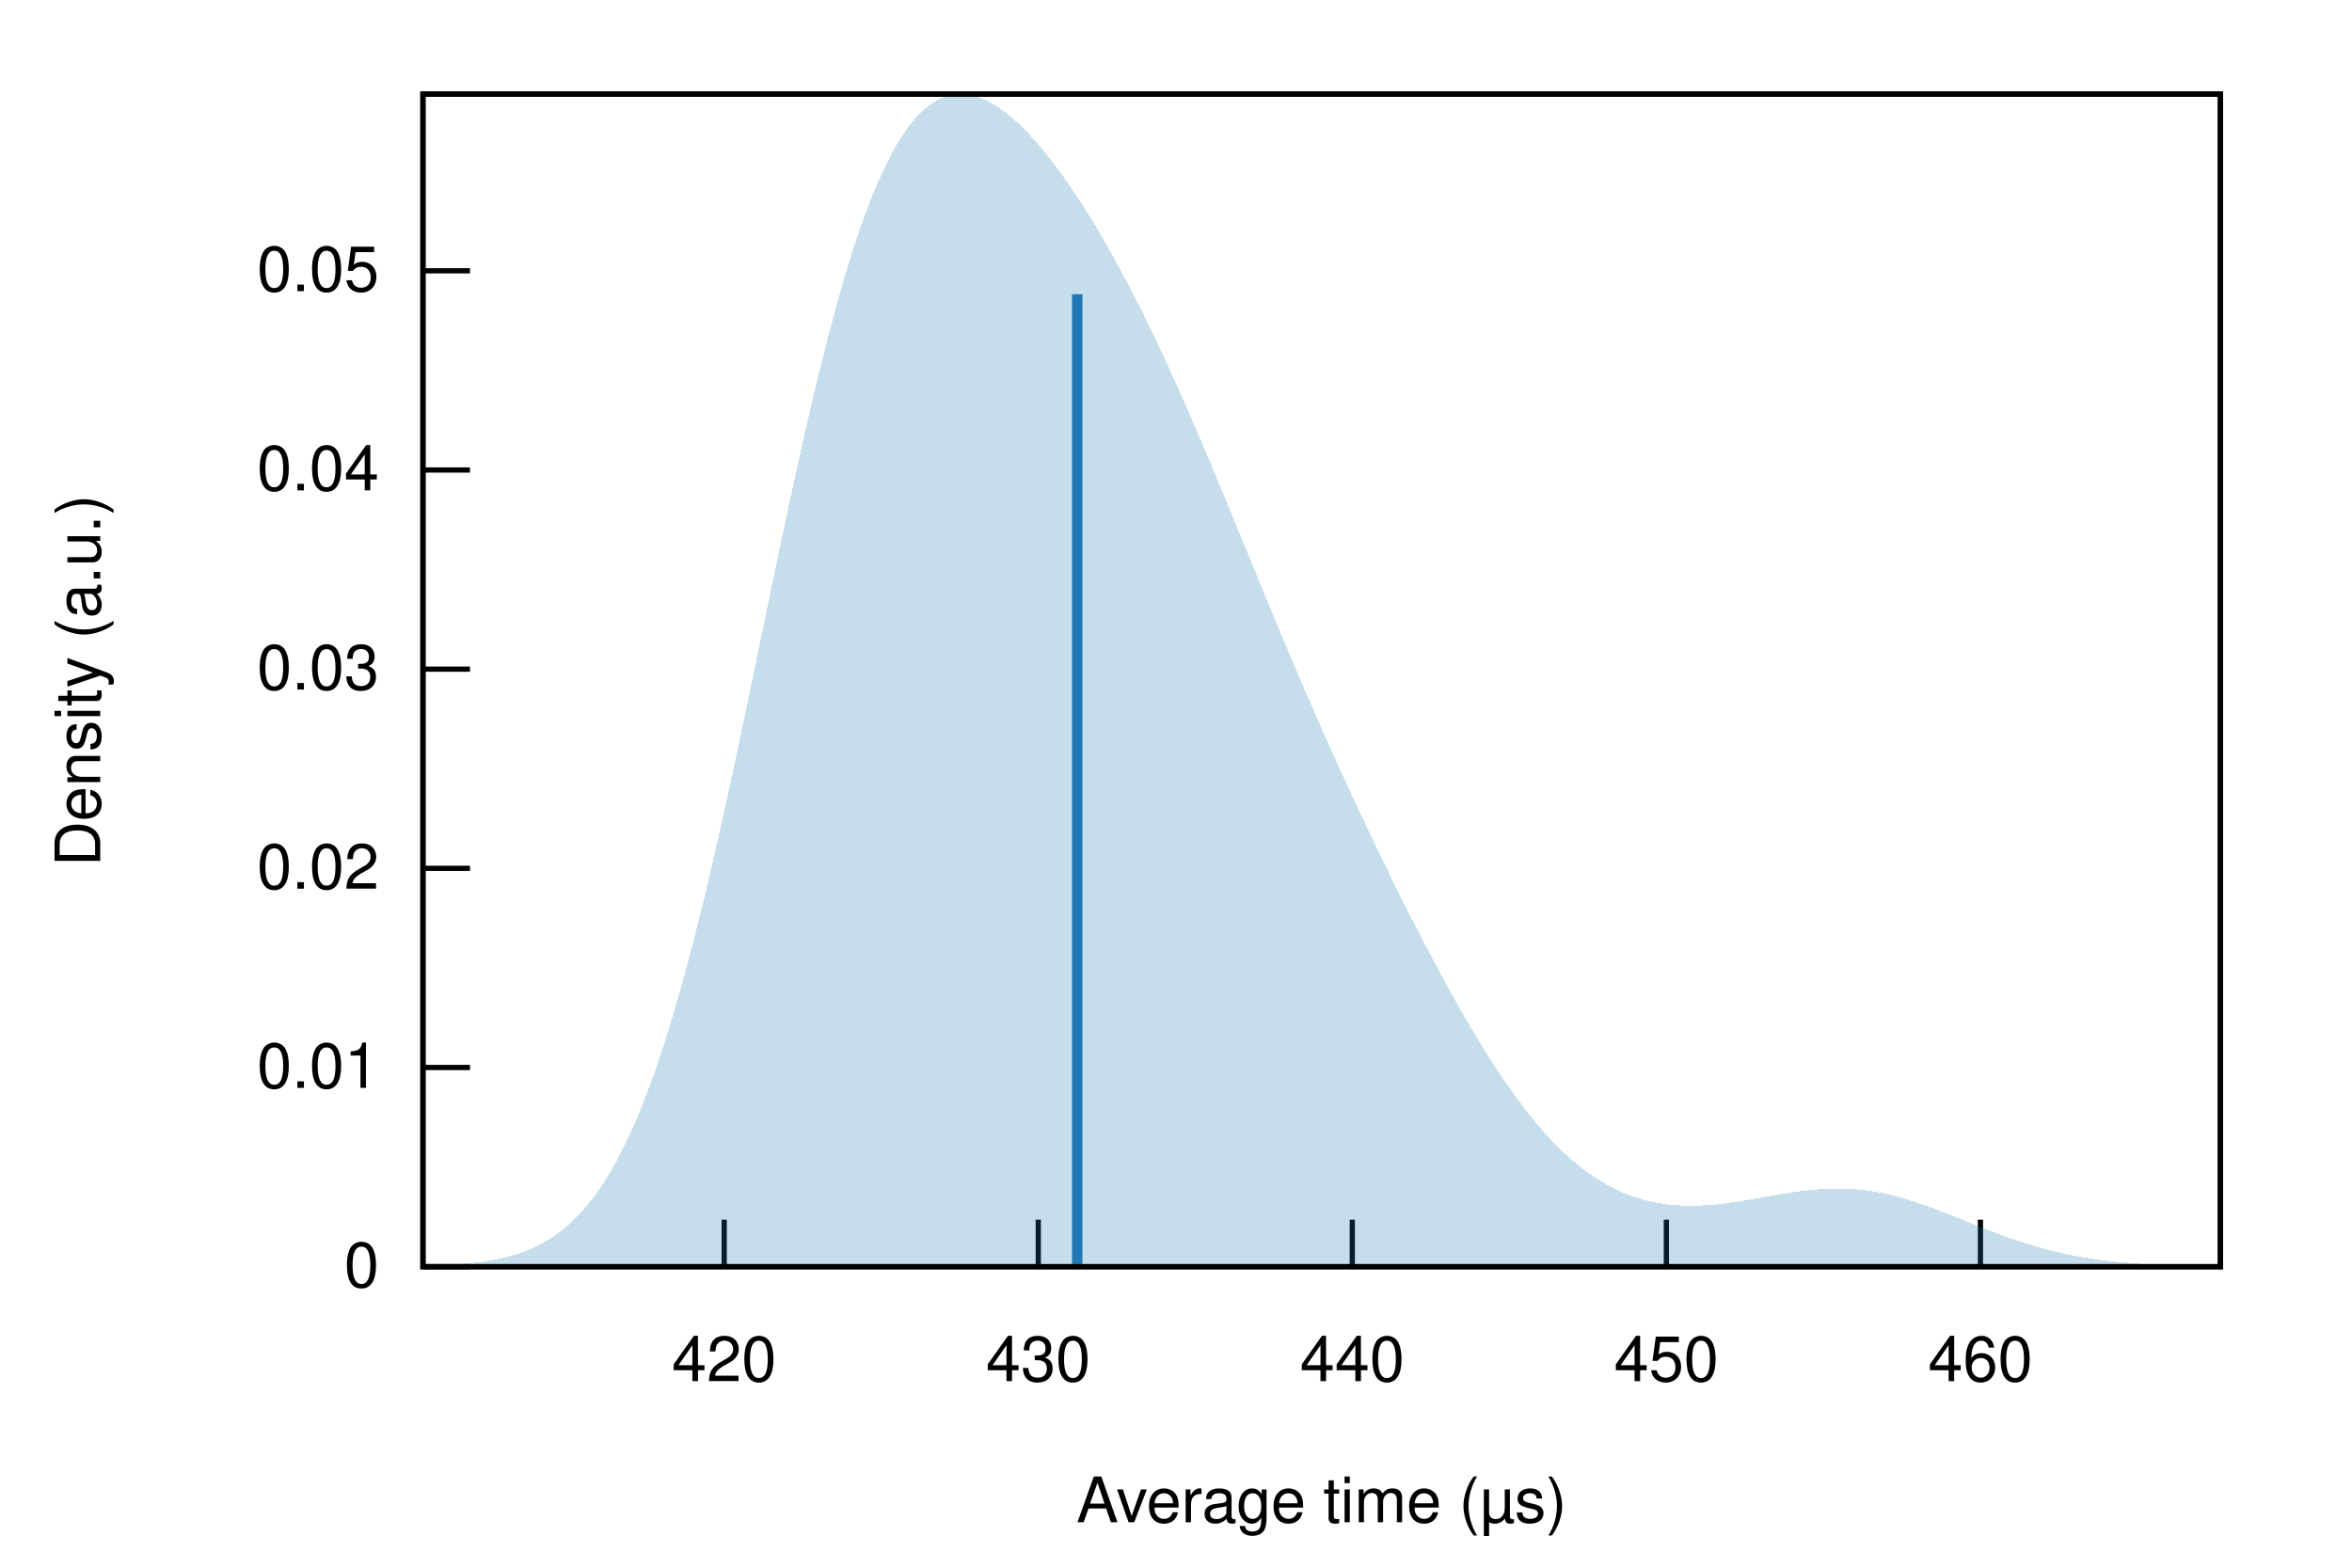
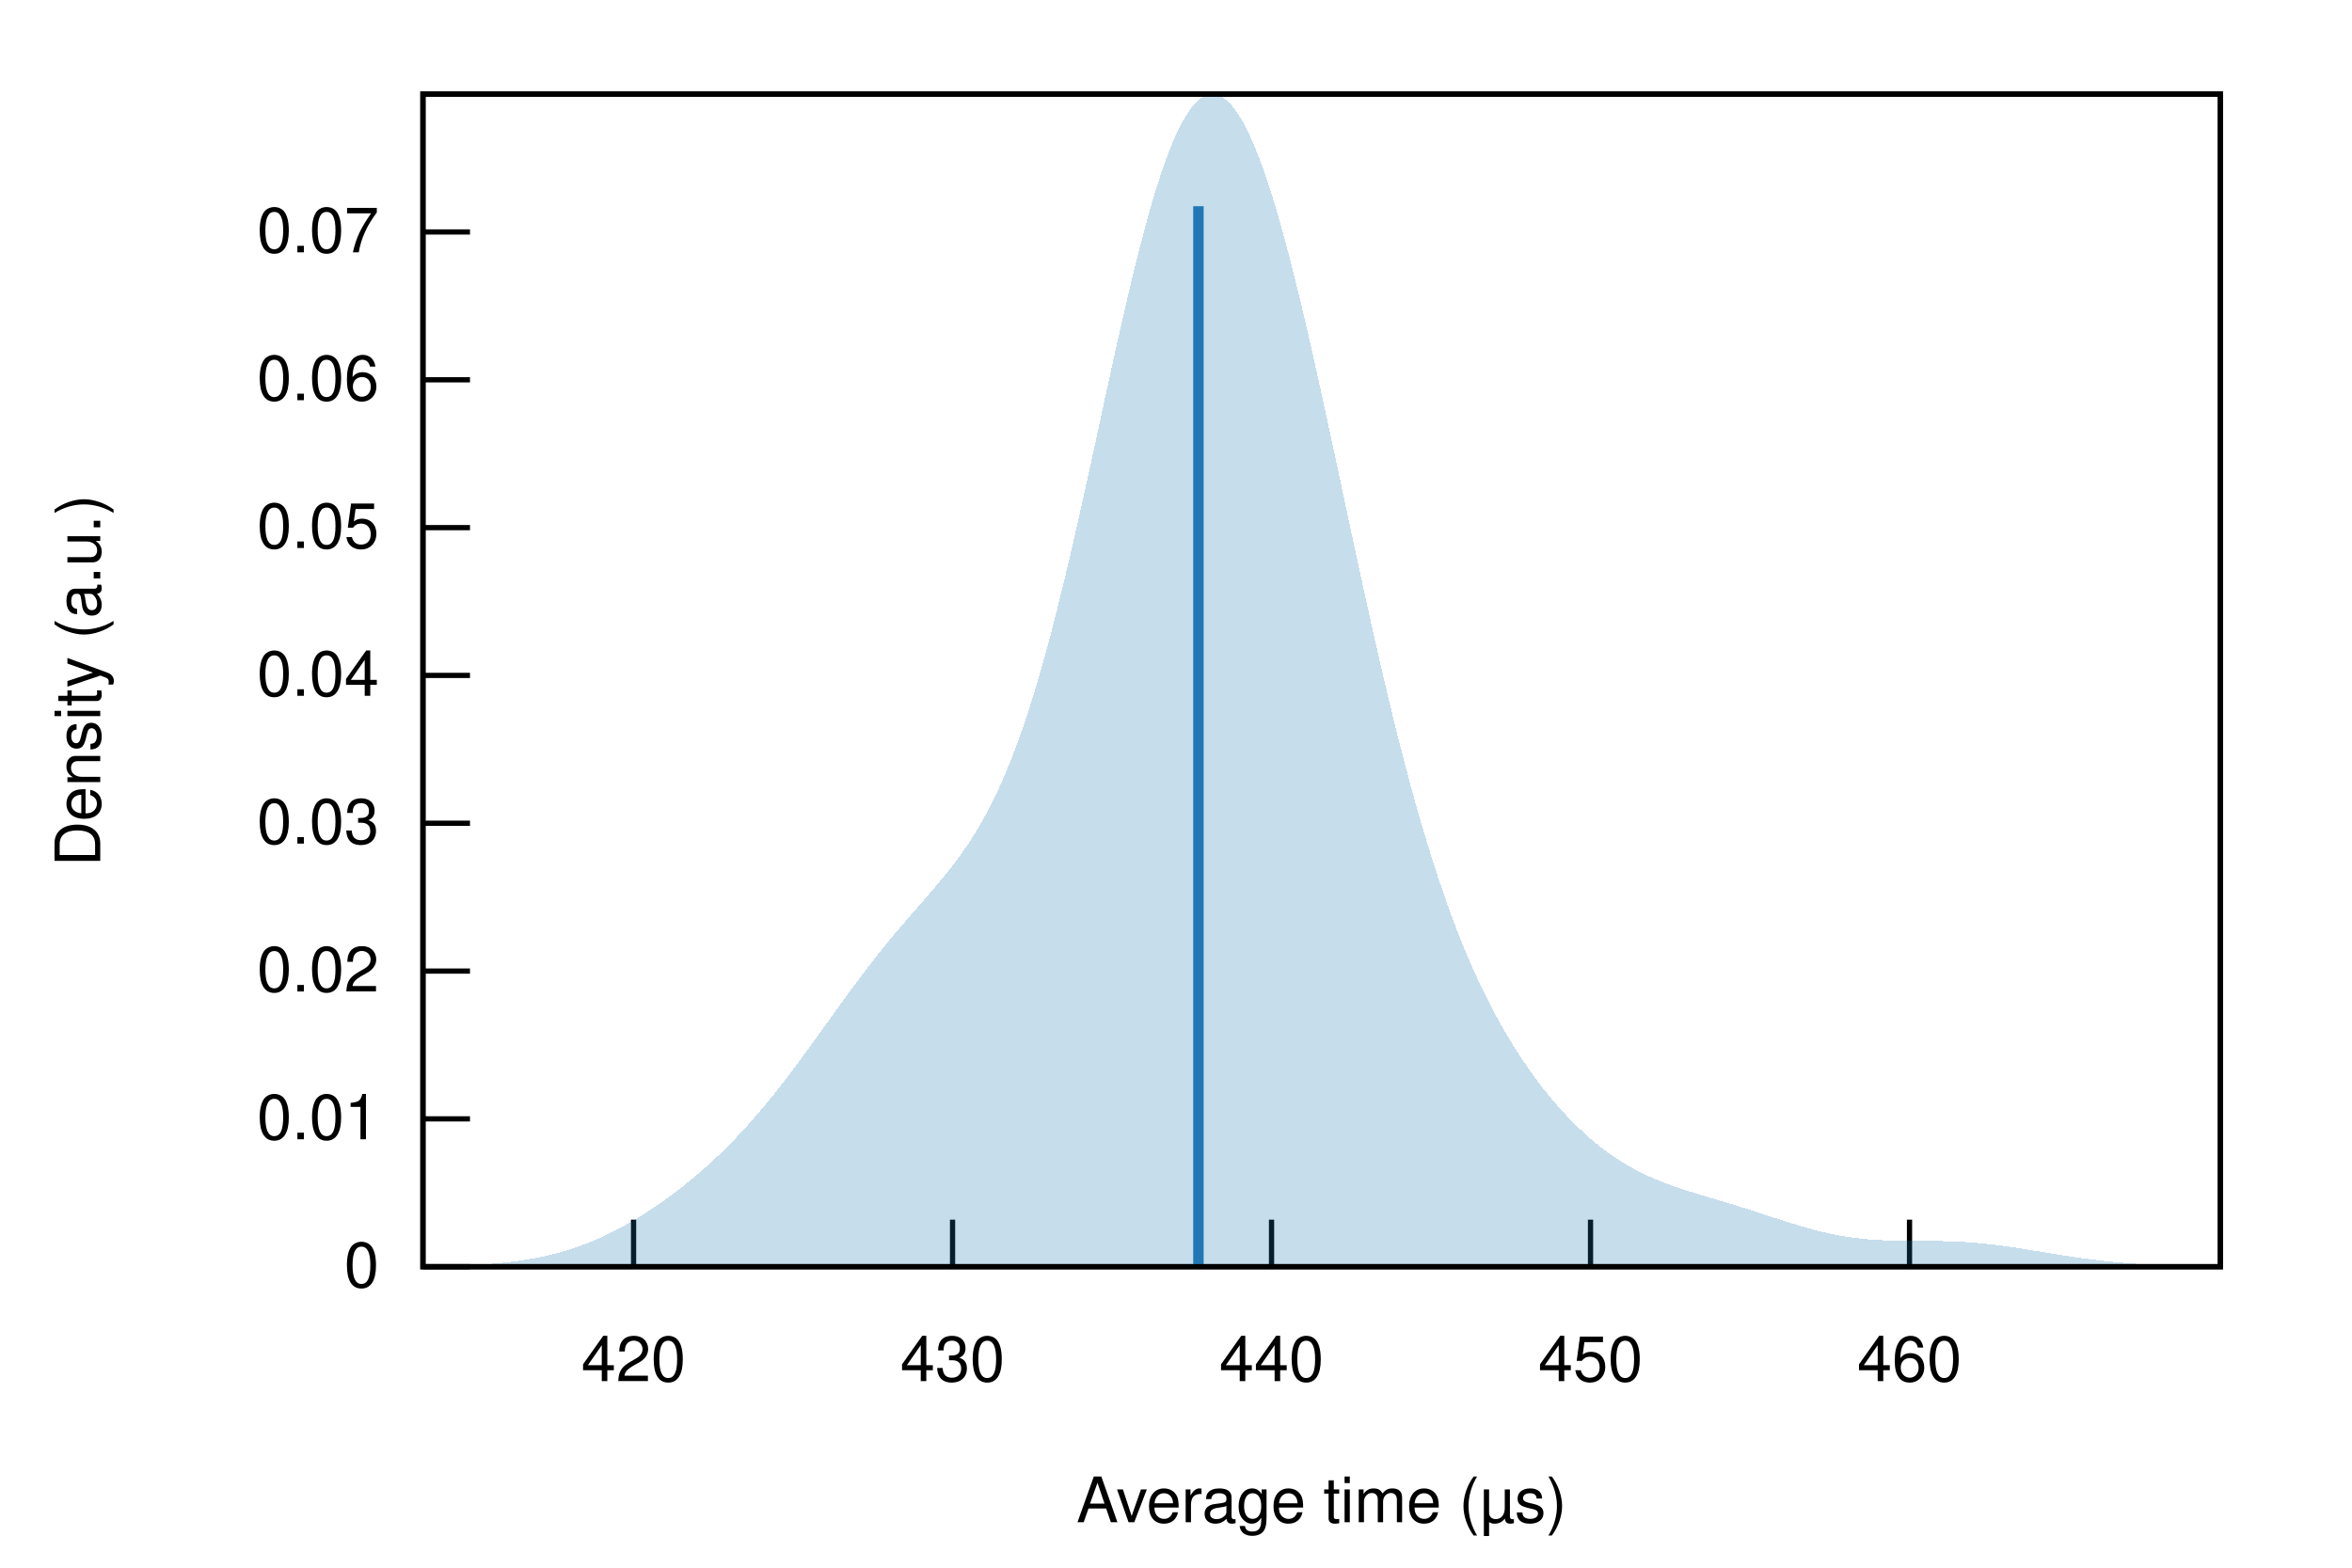
<svg xmlns="http://www.w3.org/2000/svg" xmlns:xlink="http://www.w3.org/1999/xlink" viewBox="0 0 450 300">
  <g id="gnuplot_canvas">
    <rect x="0" y="0" width="450" height="300" fill="none" />
    <defs>
      <circle id="gpDot" r="0.5" stroke-width="0.5" stroke="currentColor" />
      <path id="gpPt0" stroke-width="0.222" stroke="currentColor" d="M-1,0 h2 M0,-1 v2" />
      <path id="gpPt1" stroke-width="0.222" stroke="currentColor" d="M-1,-1 L1,1 M1,-1 L-1,1" />
      <path id="gpPt2" stroke-width="0.222" stroke="currentColor" d="M-1,0 L1,0 M0,-1 L0,1 M-1,-1 L1,1 M-1,1 L1,-1" />
      <rect id="gpPt3" stroke-width="0.222" stroke="currentColor" x="-1" y="-1" width="2" height="2" />
      <rect id="gpPt4" stroke-width="0.222" stroke="currentColor" fill="currentColor" x="-1" y="-1" width="2" height="2" />
      <circle id="gpPt5" stroke-width="0.222" stroke="currentColor" cx="0" cy="0" r="1" />
      <use xlink:href="#gpPt5" id="gpPt6" fill="currentColor" stroke="none" />
      <path id="gpPt7" stroke-width="0.222" stroke="currentColor" d="M0,-1.33 L-1.33,0.67 L1.33,0.67 z" />
      <use xlink:href="#gpPt7" id="gpPt8" fill="currentColor" stroke="none" />
      <use xlink:href="#gpPt7" id="gpPt9" stroke="currentColor" transform="rotate(180)" />
      <use xlink:href="#gpPt9" id="gpPt10" fill="currentColor" stroke="none" />
      <use xlink:href="#gpPt3" id="gpPt11" stroke="currentColor" transform="rotate(45)" />
      <use xlink:href="#gpPt11" id="gpPt12" fill="currentColor" stroke="none" />
      <path id="gpPt13" stroke-width="0.222" stroke="currentColor" d="M0,1.330 L1.265,0.411 L0.782,-1.067 L-0.782,-1.076 L-1.265,0.411 z" />
      <use xlink:href="#gpPt13" id="gpPt14" fill="currentColor" stroke="none" />
      <filter id="textbox" filterUnits="objectBoundingBox" x="0" y="0" height="1" width="1">
        <feFlood flood-color="white" flood-opacity="1" result="bgnd" />
        <feComposite in="SourceGraphic" in2="bgnd" operator="atop" />
      </filter>
      <filter id="greybox" filterUnits="objectBoundingBox" x="0" y="0" height="1" width="1">
        <feFlood flood-color="lightgrey" flood-opacity="1" result="grey" />
        <feComposite in="SourceGraphic" in2="grey" operator="atop" />
      </filter>
    </defs>
    <g fill="none" color="white" stroke="currentColor" stroke-width="1.00" stroke-linecap="butt" stroke-linejoin="miter">
</g>
    <g fill="none" color="black" stroke="currentColor" stroke-width="1.00" stroke-linecap="butt" stroke-linejoin="miter">
      <path stroke="black" d="M80.92,242.40 L89.92,242.40  " />
      <g transform="translate(72.53,246.30)" stroke="none" fill="black" font-family="Helvetica" font-size="12.00" text-anchor="end">
        <text>
          <tspan font-family="Helvetica"> 0</tspan>
        </text>
      </g>
    </g>
    <g fill="none" color="black" stroke="currentColor" stroke-width="1.00" stroke-linecap="butt" stroke-linejoin="miter">
-       <path stroke="black" d="M80.92,204.28 L89.92,204.28  " />
-       <g transform="translate(72.53,208.18)" stroke="none" fill="black" font-family="Helvetica" font-size="12.00" text-anchor="end">
+       <path stroke="black" d="M80.92,214.11 L89.92,214.11  " />
+       <g transform="translate(72.53,218.01)" stroke="none" fill="black" font-family="Helvetica" font-size="12.00" text-anchor="end">
        <text>
          <tspan font-family="Helvetica"> 0.01</tspan>
        </text>
      </g>
    </g>
    <g fill="none" color="black" stroke="currentColor" stroke-width="1.00" stroke-linecap="butt" stroke-linejoin="miter">
-       <path stroke="black" d="M80.92,166.17 L89.92,166.17  " />
-       <g transform="translate(72.53,170.07)" stroke="none" fill="black" font-family="Helvetica" font-size="12.00" text-anchor="end">
+       <path stroke="black" d="M80.92,185.83 L89.92,185.83  " />
+       <g transform="translate(72.53,189.73)" stroke="none" fill="black" font-family="Helvetica" font-size="12.00" text-anchor="end">
        <text>
          <tspan font-family="Helvetica"> 0.02</tspan>
        </text>
      </g>
    </g>
    <g fill="none" color="black" stroke="currentColor" stroke-width="1.00" stroke-linecap="butt" stroke-linejoin="miter">
-       <path stroke="black" d="M80.92,128.05 L89.92,128.05  " />
-       <g transform="translate(72.53,131.95)" stroke="none" fill="black" font-family="Helvetica" font-size="12.00" text-anchor="end">
+       <path stroke="black" d="M80.92,157.54 L89.92,157.54  " />
+       <g transform="translate(72.53,161.44)" stroke="none" fill="black" font-family="Helvetica" font-size="12.00" text-anchor="end">
        <text>
          <tspan font-family="Helvetica"> 0.03</tspan>
        </text>
      </g>
    </g>
    <g fill="none" color="black" stroke="currentColor" stroke-width="1.00" stroke-linecap="butt" stroke-linejoin="miter">
-       <path stroke="black" d="M80.92,89.94 L89.92,89.94  " />
-       <g transform="translate(72.53,93.84)" stroke="none" fill="black" font-family="Helvetica" font-size="12.00" text-anchor="end">
+       <path stroke="black" d="M80.92,129.25 L89.92,129.25  " />
+       <g transform="translate(72.53,133.15)" stroke="none" fill="black" font-family="Helvetica" font-size="12.00" text-anchor="end">
        <text>
          <tspan font-family="Helvetica"> 0.04</tspan>
        </text>
      </g>
    </g>
    <g fill="none" color="black" stroke="currentColor" stroke-width="1.00" stroke-linecap="butt" stroke-linejoin="miter">
-       <path stroke="black" d="M80.92,51.82 L89.92,51.82  " />
-       <g transform="translate(72.53,55.72)" stroke="none" fill="black" font-family="Helvetica" font-size="12.00" text-anchor="end">
+       <path stroke="black" d="M80.92,100.97 L89.92,100.97  " />
+       <g transform="translate(72.53,104.87)" stroke="none" fill="black" font-family="Helvetica" font-size="12.00" text-anchor="end">
        <text>
          <tspan font-family="Helvetica"> 0.05</tspan>
        </text>
      </g>
    </g>
    <g fill="none" color="black" stroke="currentColor" stroke-width="1.00" stroke-linecap="butt" stroke-linejoin="miter">
-       <path stroke="black" d="M138.56,242.40 L138.56,233.40  " />
-       <g transform="translate(138.56,264.30)" stroke="none" fill="black" font-family="Helvetica" font-size="12.00" text-anchor="middle">
+       <path stroke="black" d="M80.92,72.68 L89.92,72.68  " />
+       <g transform="translate(72.53,76.58)" stroke="none" fill="black" font-family="Helvetica" font-size="12.00" text-anchor="end">
+         <text>
+           <tspan font-family="Helvetica"> 0.06</tspan>
+         </text>
+       </g>
+     </g>
+     <g fill="none" color="black" stroke="currentColor" stroke-width="1.00" stroke-linecap="butt" stroke-linejoin="miter">
+       <path stroke="black" d="M80.92,44.39 L89.92,44.39  " />
+       <g transform="translate(72.53,48.29)" stroke="none" fill="black" font-family="Helvetica" font-size="12.00" text-anchor="end">
+         <text>
+           <tspan font-family="Helvetica"> 0.07</tspan>
+         </text>
+       </g>
+     </g>
+     <g fill="none" color="black" stroke="currentColor" stroke-width="1.00" stroke-linecap="butt" stroke-linejoin="miter">
+       <path stroke="black" d="M121.22,242.40 L121.22,233.40  " />
+       <g transform="translate(121.22,264.30)" stroke="none" fill="black" font-family="Helvetica" font-size="12.00" text-anchor="middle">
        <text>
          <tspan font-family="Helvetica"> 420</tspan>
        </text>
      </g>
    </g>
    <g fill="none" color="black" stroke="currentColor" stroke-width="1.00" stroke-linecap="butt" stroke-linejoin="miter">
-       <path stroke="black" d="M198.65,242.40 L198.65,233.40  " />
-       <g transform="translate(198.65,264.30)" stroke="none" fill="black" font-family="Helvetica" font-size="12.00" text-anchor="middle">
+       <path stroke="black" d="M182.25,242.40 L182.25,233.40  " />
+       <g transform="translate(182.25,264.30)" stroke="none" fill="black" font-family="Helvetica" font-size="12.00" text-anchor="middle">
        <text>
          <tspan font-family="Helvetica"> 430</tspan>
        </text>
      </g>
    </g>
    <g fill="none" color="black" stroke="currentColor" stroke-width="1.00" stroke-linecap="butt" stroke-linejoin="miter">
-       <path stroke="black" d="M258.73,242.40 L258.73,233.40  " />
-       <g transform="translate(258.73,264.30)" stroke="none" fill="black" font-family="Helvetica" font-size="12.00" text-anchor="middle">
+       <path stroke="black" d="M243.28,242.40 L243.28,233.40  " />
+       <g transform="translate(243.28,264.30)" stroke="none" fill="black" font-family="Helvetica" font-size="12.00" text-anchor="middle">
        <text>
          <tspan font-family="Helvetica"> 440</tspan>
        </text>
      </g>
    </g>
    <g fill="none" color="black" stroke="currentColor" stroke-width="1.00" stroke-linecap="butt" stroke-linejoin="miter">
-       <path stroke="black" d="M318.82,242.40 L318.82,233.40  " />
-       <g transform="translate(318.82,264.30)" stroke="none" fill="black" font-family="Helvetica" font-size="12.00" text-anchor="middle">
+       <path stroke="black" d="M304.31,242.40 L304.31,233.40  " />
+       <g transform="translate(304.31,264.30)" stroke="none" fill="black" font-family="Helvetica" font-size="12.00" text-anchor="middle">
        <text>
          <tspan font-family="Helvetica"> 450</tspan>
        </text>
      </g>
    </g>
    <g fill="none" color="black" stroke="currentColor" stroke-width="1.00" stroke-linecap="butt" stroke-linejoin="miter">
-       <path stroke="black" d="M378.91,242.40 L378.91,233.40  " />
-       <g transform="translate(378.91,264.30)" stroke="none" fill="black" font-family="Helvetica" font-size="12.00" text-anchor="middle">
+       <path stroke="black" d="M365.34,242.40 L365.34,233.40  " />
+       <g transform="translate(365.34,264.30)" stroke="none" fill="black" font-family="Helvetica" font-size="12.00" text-anchor="middle">
        <text>
          <tspan font-family="Helvetica"> 460</tspan>
        </text>
      </g>
    </g>
    <g fill="none" color="black" stroke="currentColor" stroke-width="1.00" stroke-linecap="butt" stroke-linejoin="miter">
</g>
    <g fill="none" color="black" stroke="currentColor" stroke-width="1.00" stroke-linecap="butt" stroke-linejoin="miter">
      <path stroke="black" d="M80.92,18.01 L80.92,242.40 L424.82,242.40 L424.82,18.01 L80.92,18.01 Z  " />
    </g>
    <g fill="none" color="black" stroke="currentColor" stroke-width="1.00" stroke-linecap="butt" stroke-linejoin="miter">
</g>
    <g id="gnuplot_plot_1">
      <g fill="none" color="black" stroke="currentColor" stroke-width="1.00" stroke-linecap="butt" stroke-linejoin="miter">
        <g stroke="none" shape-rendering="crispEdges">
-           <polygon fill="rgb( 31, 120, 180)" fill-opacity="0.25" points="80.92,242.24 81.61,242.23 82.30,242.20 82.99,242.18 83.68,242.15 84.37,242.12 85.06,242.09 85.74,242.05 86.43,242.01 87.12,241.96 87.81,241.91 88.50,241.86 89.19,241.80 89.88,241.73 90.57,241.66 91.26,241.57 91.95,241.49 92.64,241.39 93.33,241.28 94.01,241.16 94.70,241.04 95.39,240.90 96.08,240.75 96.77,240.58 97.46,240.40 98.15,240.21 98.84,240.00 99.53,239.77 100.22,239.52 100.91,239.25 101.60,238.97 102.28,238.66 102.97,238.32 103.66,237.96 104.35,237.58 105.04,237.17 105.73,236.72 106.42,236.25 107.11,235.74 107.80,235.20 108.49,234.62 109.18,234.01 109.87,233.36 110.55,232.66 111.24,231.93 111.93,231.14 112.62,230.32 113.31,229.44 114.00,228.52 114.69,227.54 115.38,226.51 116.07,225.43 116.76,224.29 117.45,223.10 118.14,221.84 118.82,220.52 119.51,219.15 120.20,217.71 120.89,216.20 121.58,214.63 122.27,213.00 122.96,211.30 123.65,209.53 124.34,207.69 125.03,205.79 125.72,203.81 126.41,201.77 127.09,199.66 127.78,197.48 128.47,195.23 129.16,192.92 129.85,190.53 130.54,188.09 131.23,185.57 131.92,183.00 132.61,180.36 133.30,177.66 133.99,174.90 134.68,172.08 135.37,169.21 136.05,166.29 136.74,163.32 137.43,160.30 138.12,157.24 138.81,154.14 139.50,150.99 140.19,147.82 140.88,144.61 141.57,141.38 142.26,138.12 142.95,134.84 143.64,131.55 144.32,128.24 145.01,124.92 145.70,121.61 146.39,118.29 147.08,114.97 147.77,111.66 148.46,108.37 149.15,105.09 149.84,101.84 150.53,98.60 151.22,95.40 151.91,92.23 152.59,89.10 153.28,86.00 153.97,82.95 154.66,79.95 155.35,77.00 156.04,74.10 156.73,71.26 157.42,68.48 158.11,65.76 158.80,63.11 159.49,60.52 160.18,58.00 160.86,55.56 161.55,53.19 162.24,50.90 162.93,48.68 163.62,46.54 164.31,44.48 165.00,42.50 165.69,40.60 166.38,38.78 167.07,37.04 167.76,35.38 168.45,33.81 169.13,32.32 169.82,30.90 170.51,29.57 171.20,28.32 171.89,27.14 172.58,26.05 173.27,25.03 173.96,24.08 174.65,23.21 175.34,22.42 176.03,21.69 176.72,21.04 177.40,20.45 178.09,19.93 178.78,19.48 179.47,19.09 180.16,18.77 180.85,18.50 181.54,18.29 182.23,18.14 182.92,18.05 183.61,18.01 184.30,18.02 184.99,18.08 185.68,18.20 186.36,18.36 187.05,18.56 187.74,18.81 188.43,19.10 189.12,19.44 189.81,19.81 190.50,20.22 191.19,20.68 191.88,21.16 192.57,21.68 193.26,22.24 193.95,22.83 194.63,23.45 195.32,24.10 196.01,24.78 196.70,25.49 197.39,26.23 198.08,27.00 198.77,27.79 199.46,28.61 200.15,29.45 200.84,30.32 201.53,31.21 202.22,32.12 202.90,33.06 203.59,34.02 204.28,35.00 204.97,36.00 205.66,37.03 206.35,38.07 207.04,39.14 207.73,40.22 208.42,41.33 209.11,42.45 209.80,43.59 210.49,44.76 211.17,45.94 211.86,47.14 212.55,48.36 213.24,49.59 213.93,50.85 214.62,52.12 215.31,53.42 216.00,54.73 216.69,56.05 217.38,57.40 218.07,58.76 218.76,60.14 219.44,61.54 220.13,62.96 220.82,64.39 221.51,65.83 222.20,67.30 222.89,68.78 223.58,70.27 224.27,71.78 224.96,73.31 225.65,74.85 226.34,76.40 227.03,77.97 227.71,79.54 228.40,81.13 229.09,82.74 229.78,84.35 230.47,85.97 231.16,87.60 231.85,89.24 232.54,90.89 233.23,92.54 233.92,94.20 234.61,95.87 235.30,97.54 235.99,99.21 236.67,100.89 237.36,102.57 238.05,104.25 238.74,105.93 239.43,107.61 240.12,109.29 240.81,110.97 241.50,112.64 242.19,114.32 242.88,115.98 243.57,117.65 244.26,119.31 244.94,120.96 245.63,122.61 246.32,124.25 247.01,125.88 247.70,127.50 248.39,129.12 249.08,130.73 249.77,132.33 250.46,133.93 251.15,135.51 251.84,137.09 252.53,138.66 253.21,140.22 253.90,141.77 254.59,143.31 255.28,144.84 255.97,146.36 256.66,147.88 257.35,149.38 258.04,150.88 258.73,152.37 259.42,153.85 260.11,155.32 260.80,156.79 261.48,158.24 262.17,159.69 262.86,161.13 263.55,162.57 264.24,163.99 264.93,165.41 265.62,166.82 266.31,168.22 267.00,169.61 267.69,171.00 268.38,172.38 269.07,173.75 269.75,175.11 270.44,176.46 271.13,177.81 271.82,179.15 272.51,180.47 273.20,181.79 273.89,183.10 274.58,184.40 275.27,185.68 275.96,186.96 276.65,188.23 277.34,189.48 278.03,190.72 278.71,191.95 279.40,193.17 280.09,194.37 280.78,195.56 281.47,196.74 282.16,197.90 282.85,199.04 283.54,200.17 284.23,201.28 284.92,202.38 285.61,203.46 286.30,204.52 286.98,205.56 287.67,206.58 288.36,207.59 289.05,208.57 289.74,209.53 290.43,210.48 291.12,211.40 291.81,212.30 292.50,213.18 293.19,214.04 293.88,214.87 294.57,215.68 295.25,216.48 295.94,217.24 296.63,217.99 297.32,218.71 298.01,219.41 298.70,220.09 299.39,220.74 300.08,221.37 300.77,221.98 301.46,222.56 302.15,223.12 302.84,223.66 303.52,224.18 304.21,224.67 304.90,225.14 305.59,225.59 306.28,226.02 306.97,226.43 307.66,226.82 308.35,227.18 309.04,227.53 309.73,227.85 310.42,228.16 311.11,228.44 311.79,228.71 312.48,228.96 313.17,229.19 313.86,229.40 314.55,229.60 315.24,229.77 315.93,229.94 316.62,230.08 317.31,230.21 318.00,230.32 318.69,230.42 319.38,230.51 320.06,230.58 320.75,230.63 321.44,230.68 322.13,230.71 322.82,230.73 323.51,230.73 324.20,230.73 324.89,230.71 325.58,230.68 326.27,230.65 326.96,230.60 327.65,230.55 328.34,230.48 329.02,230.41 329.71,230.33 330.40,230.25 331.09,230.15 331.78,230.05 332.47,229.95 333.16,229.84 333.85,229.73 334.54,229.61 335.23,229.50 335.92,229.38 336.61,229.25 337.29,229.13 337.98,229.01 338.67,228.88 339.36,228.76 340.05,228.64 340.74,228.52 341.43,228.41 342.12,228.30 342.81,228.19 343.50,228.09 344.19,227.99 344.88,227.90 345.56,227.82 346.25,227.74 346.94,227.68 347.63,227.62 348.32,227.56 349.01,227.52 349.70,227.49 350.39,227.46 351.08,227.45 351.77,227.45 352.46,227.46 353.15,227.48 353.83,227.51 354.52,227.55 355.21,227.60 355.90,227.67 356.59,227.75 357.28,227.84 357.97,227.94 358.66,228.05 359.35,228.17 360.04,228.30 360.73,228.45 361.42,228.60 362.10,228.77 362.79,228.94 363.48,229.13 364.17,229.33 364.86,229.53 365.55,229.74 366.24,229.96 366.93,230.19 367.62,230.42 368.31,230.66 369.00,230.91 369.69,231.16 370.37,231.42 371.06,231.68 371.75,231.95 372.44,232.22 373.13,232.49 373.82,232.76 374.51,233.04 375.20,233.32 375.89,233.59 376.58,233.87 377.27,234.15 377.96,234.42 378.65,234.70 379.33,234.97 380.02,235.24 380.71,235.50 381.40,235.77 382.09,236.03 382.78,236.28 383.47,236.54 384.16,236.78 384.85,237.02 385.54,237.26 386.23,237.49 386.92,237.72 387.60,237.94 388.29,238.15 388.98,238.36 389.67,238.57 390.36,238.76 391.05,238.95 391.74,239.13 392.43,239.31 393.12,239.48 393.81,239.64 394.50,239.80 395.19,239.95 395.87,240.10 396.56,240.24 397.25,240.37 397.94,240.50 398.63,240.62 399.32,240.73 400.01,240.84 400.70,240.94 401.39,241.04 402.08,241.13 402.77,241.22 403.46,241.31 404.14,241.38 404.83,241.46 405.52,241.53 406.21,241.59 406.90,241.65 407.59,241.71 408.28,241.76 408.97,241.81 409.66,241.86 410.35,241.91 411.04,241.95 411.73,241.98 412.41,242.02 413.10,242.05 413.79,242.08 414.48,242.11 415.17,242.14 415.86,242.16 416.55,242.18 417.24,242.20 417.93,242.22 418.62,242.24 419.31,242.25 420.00,242.27 420.68,242.28 421.37,242.29 422.06,242.30 422.75,242.31 423.44,242.32 424.13,242.33 424.82,242.34 424.82,242.40 424.13,242.40 423.44,242.40 422.75,242.40 422.06,242.40 421.37,242.40 420.68,242.40 420.00,242.40 419.31,242.40 418.62,242.40 417.93,242.40 417.24,242.40 416.55,242.40 415.86,242.40 415.17,242.40 414.48,242.40 413.79,242.40 413.10,242.40 412.41,242.40 411.73,242.40 411.04,242.40 410.35,242.40 409.66,242.40 408.97,242.40 408.28,242.40 407.59,242.40 406.90,242.40 406.21,242.40 405.52,242.40 404.83,242.40 404.14,242.40 403.46,242.40 402.77,242.40 402.08,242.40 401.39,242.40 400.70,242.40 400.01,242.40 399.32,242.40 398.63,242.40 397.94,242.40 397.25,242.40 396.56,242.40 395.87,242.40 395.19,242.40 394.50,242.40 393.81,242.40 393.12,242.40 392.43,242.40 391.74,242.40 391.05,242.40 390.36,242.40 389.67,242.40 388.98,242.40 388.29,242.40 387.60,242.40 386.92,242.40 386.23,242.40 385.54,242.40 384.85,242.40 384.16,242.40 383.47,242.40 382.78,242.40 382.09,242.40 381.40,242.40 380.71,242.40 380.02,242.40 379.33,242.40 378.65,242.40 377.96,242.40 377.27,242.40 376.58,242.40 375.89,242.40 375.20,242.40 374.51,242.40 373.82,242.40 373.13,242.40 372.44,242.40 371.75,242.40 371.06,242.40 370.37,242.40 369.69,242.40 369.00,242.40 368.31,242.40 367.62,242.40 366.93,242.40 366.24,242.40 365.55,242.40 364.86,242.40 364.17,242.40 363.48,242.40 362.79,242.40 362.10,242.40 361.42,242.40 360.73,242.40 360.04,242.40 359.35,242.40 358.66,242.40 357.97,242.40 357.28,242.40 356.59,242.40 355.90,242.40 355.21,242.40 354.52,242.40 353.83,242.40 353.15,242.40 352.46,242.40 351.77,242.40 351.08,242.40 350.39,242.40 349.70,242.40 349.01,242.40 348.32,242.40 347.63,242.40 346.94,242.40 346.25,242.40 345.56,242.40 344.88,242.40 344.19,242.40 343.50,242.40 342.81,242.40 342.12,242.40 341.43,242.40 340.74,242.40 340.05,242.40 339.36,242.40 338.67,242.40 337.98,242.40 337.29,242.40 336.61,242.40 335.92,242.40 335.23,242.40 334.54,242.40 333.85,242.40 333.16,242.40 332.47,242.40 331.78,242.40 331.09,242.40 330.40,242.40 329.71,242.40 329.02,242.40 328.34,242.40 327.65,242.40 326.96,242.40 326.27,242.40 325.58,242.40 324.89,242.40 324.20,242.40 323.51,242.40 322.82,242.40 322.13,242.40 321.44,242.40 320.75,242.40 320.06,242.40 319.38,242.40 318.69,242.40 318.00,242.40 317.31,242.40 316.62,242.40 315.93,242.40 315.24,242.40 314.55,242.40 313.86,242.40 313.17,242.40 312.48,242.40 311.79,242.40 311.11,242.40 310.42,242.40 309.73,242.40 309.04,242.40 308.35,242.40 307.66,242.40 306.97,242.40 306.28,242.40 305.59,242.40 304.90,242.40 304.21,242.40 303.52,242.40 302.84,242.40 302.15,242.40 301.46,242.40 300.77,242.40 300.08,242.40 299.39,242.40 298.70,242.40 298.01,242.40 297.32,242.40 296.63,242.40 295.94,242.40 295.25,242.40 294.57,242.40 293.88,242.40 293.19,242.40 292.50,242.40 291.81,242.40 291.12,242.40 290.43,242.40 289.74,242.40 289.05,242.40 288.36,242.40 287.67,242.40 286.98,242.40 286.30,242.40 285.61,242.40 284.92,242.40 284.23,242.40 283.54,242.40 282.85,242.40 282.16,242.40 281.47,242.40 280.78,242.40 280.09,242.40 279.40,242.40 278.71,242.40 278.03,242.40 277.34,242.40 276.65,242.40 275.96,242.40 275.27,242.40 274.58,242.40 273.89,242.40 273.20,242.40 272.51,242.40 271.82,242.40 271.13,242.40 270.44,242.40 269.75,242.40 269.07,242.40 268.38,242.40 267.69,242.40 267.00,242.40 266.31,242.40 265.62,242.40 264.93,242.40 264.24,242.40 263.55,242.40 262.86,242.40 262.17,242.40 261.48,242.40 260.80,242.40 260.11,242.40 259.42,242.40 258.73,242.40 258.04,242.40 257.35,242.40 256.66,242.40 255.97,242.40 255.28,242.40 254.59,242.40 253.90,242.40 253.21,242.40 252.53,242.40 251.84,242.40 251.15,242.40 250.46,242.40 249.77,242.40 249.08,242.40 248.39,242.40 247.70,242.40 247.01,242.40 246.32,242.40 245.63,242.40 244.94,242.40 244.26,242.40 243.57,242.40 242.88,242.40 242.19,242.40 241.50,242.40 240.81,242.40 240.12,242.40 239.43,242.40 238.74,242.40 238.05,242.40 237.36,242.40 236.67,242.40 235.99,242.40 235.30,242.40 234.61,242.40 233.92,242.40 233.23,242.40 232.54,242.40 231.85,242.40 231.16,242.40 230.47,242.40 229.78,242.40 229.09,242.40 228.40,242.40 227.71,242.40 227.03,242.40 226.34,242.40 225.65,242.40 224.96,242.40 224.27,242.40 223.58,242.40 222.89,242.40 222.20,242.40 221.51,242.40 220.82,242.40 220.13,242.40 219.44,242.40 218.76,242.40 218.07,242.40 217.38,242.40 216.69,242.40 216.00,242.40 215.31,242.40 214.62,242.40 213.93,242.40 213.24,242.40 212.55,242.40 211.86,242.40 211.17,242.40 210.49,242.40 209.80,242.40 209.11,242.40 208.42,242.40 207.73,242.40 207.04,242.40 206.35,242.40 205.66,242.40 204.97,242.40 204.28,242.40 203.59,242.40 202.90,242.40 202.22,242.40 201.53,242.40 200.84,242.40 200.15,242.40 199.46,242.40 198.77,242.40 198.08,242.40 197.39,242.40 196.70,242.40 196.01,242.40 195.32,242.40 194.63,242.40 193.95,242.40 193.26,242.40 192.57,242.40 191.88,242.40 191.19,242.40 190.50,242.40 189.81,242.40 189.12,242.40 188.43,242.40 187.74,242.40 187.05,242.40 186.36,242.40 185.68,242.40 184.99,242.40 184.30,242.40 183.61,242.40 182.92,242.40 182.23,242.40 181.54,242.40 180.85,242.40 180.16,242.40 179.47,242.40 178.78,242.40 178.09,242.40 177.40,242.40 176.72,242.40 176.03,242.40 175.34,242.40 174.65,242.40 173.96,242.40 173.27,242.40 172.58,242.40 171.89,242.40 171.20,242.40 170.51,242.40 169.82,242.40 169.13,242.40 168.45,242.40 167.76,242.40 167.07,242.40 166.38,242.40 165.69,242.40 165.00,242.40 164.31,242.40 163.62,242.40 162.93,242.40 162.24,242.40 161.55,242.40 160.86,242.40 160.18,242.40 159.49,242.40 158.80,242.40 158.11,242.40 157.42,242.40 156.73,242.40 156.04,242.40 155.35,242.40 154.66,242.40 153.97,242.40 153.28,242.40 152.59,242.40 151.91,242.40 151.22,242.40 150.53,242.40 149.84,242.40 149.15,242.40 148.46,242.40 147.77,242.40 147.08,242.40 146.39,242.40 145.70,242.40 145.01,242.40 144.32,242.40 143.64,242.40 142.95,242.40 142.26,242.40 141.57,242.40 140.88,242.40 140.19,242.40 139.50,242.40 138.81,242.40 138.12,242.40 137.43,242.40 136.74,242.40 136.05,242.40 135.37,242.40 134.68,242.40 133.99,242.40 133.30,242.40 132.61,242.40 131.92,242.40 131.23,242.40 130.54,242.40 129.85,242.40 129.16,242.40 128.47,242.40 127.78,242.40 127.09,242.40 126.41,242.40 125.72,242.40 125.03,242.40 124.34,242.40 123.65,242.40 122.96,242.40 122.27,242.40 121.58,242.40 120.89,242.40 120.20,242.40 119.51,242.40 118.82,242.40 118.14,242.40 117.45,242.40 116.76,242.40 116.07,242.40 115.38,242.40 114.69,242.40 114.00,242.40 113.31,242.40 112.62,242.40 111.93,242.40 111.24,242.40 110.55,242.40 109.87,242.40 109.18,242.40 108.49,242.40 107.80,242.40 107.11,242.40 106.42,242.40 105.73,242.40 105.04,242.40 104.35,242.40 103.66,242.40 102.97,242.40 102.28,242.40 101.60,242.40 100.91,242.40 100.22,242.40 99.53,242.40 98.84,242.40 98.15,242.40 97.46,242.40 96.77,242.40 96.08,242.40 95.39,242.40 94.70,242.40 94.01,242.40 93.33,242.40 92.64,242.40 91.95,242.40 91.26,242.40 90.57,242.40 89.88,242.40 89.19,242.40 88.50,242.40 87.81,242.40 87.12,242.40 86.43,242.40 85.74,242.40 85.06,242.40 84.37,242.40 83.68,242.40 82.99,242.40 82.30,242.40 81.61,242.40 80.92,242.40 " />
+           <polygon fill="rgb( 31, 120, 180)" fill-opacity="0.25" points="80.92,242.33 81.61,242.33 82.30,242.32 82.99,242.30 83.68,242.29 84.37,242.28 85.06,242.26 85.74,242.25 86.43,242.23 87.12,242.21 87.81,242.18 88.50,242.16 89.19,242.13 89.88,242.10 90.57,242.06 91.26,242.03 91.95,241.99 92.64,241.94 93.33,241.89 94.01,241.84 94.70,241.78 95.39,241.72 96.08,241.66 96.77,241.58 97.46,241.51 98.15,241.42 98.84,241.33 99.53,241.24 100.22,241.13 100.91,241.02 101.60,240.90 102.28,240.78 102.97,240.65 103.66,240.50 104.35,240.35 105.04,240.19 105.73,240.03 106.42,239.85 107.11,239.66 107.80,239.46 108.49,239.26 109.18,239.04 109.87,238.81 110.55,238.57 111.24,238.33 111.93,238.07 112.62,237.80 113.31,237.52 114.00,237.23 114.69,236.92 115.38,236.61 116.07,236.29 116.76,235.95 117.45,235.61 118.14,235.25 118.82,234.89 119.51,234.51 120.20,234.12 120.89,233.73 121.58,233.32 122.27,232.90 122.96,232.47 123.65,232.04 124.34,231.59 125.03,231.13 125.72,230.66 126.41,230.19 127.09,229.70 127.78,229.20 128.47,228.69 129.16,228.18 129.85,227.65 130.54,227.11 131.23,226.56 131.92,226.00 132.61,225.43 133.30,224.85 133.99,224.26 134.68,223.66 135.37,223.04 136.05,222.42 136.74,221.78 137.43,221.13 138.12,220.46 138.81,219.79 139.50,219.10 140.19,218.40 140.88,217.68 141.57,216.95 142.26,216.21 142.95,215.45 143.64,214.68 144.32,213.90 145.01,213.10 145.70,212.29 146.39,211.47 147.08,210.63 147.77,209.78 148.46,208.92 149.15,208.04 149.84,207.16 150.53,206.26 151.22,205.36 151.91,204.44 152.59,203.52 153.28,202.58 153.97,201.65 154.66,200.70 155.35,199.75 156.04,198.80 156.73,197.84 157.42,196.88 158.11,195.92 158.80,194.96 159.49,194.00 160.18,193.04 160.86,192.09 161.55,191.14 162.24,190.20 162.93,189.26 163.62,188.33 164.31,187.41 165.00,186.49 165.69,185.58 166.38,184.69 167.07,183.80 167.76,182.92 168.45,182.06 169.13,181.20 169.82,180.36 170.51,179.52 171.20,178.69 171.89,177.88 172.58,177.06 173.27,176.26 173.96,175.46 174.65,174.67 175.34,173.88 176.03,173.09 176.72,172.30 177.40,171.51 178.09,170.71 178.78,169.91 179.47,169.09 180.16,168.26 180.85,167.42 181.54,166.56 182.23,165.68 182.92,164.77 183.61,163.83 184.30,162.86 184.99,161.86 185.68,160.82 186.36,159.74 187.05,158.61 187.74,157.43 188.43,156.20 189.12,154.91 189.81,153.56 190.50,152.15 191.19,150.68 191.88,149.14 192.57,147.52 193.26,145.84 193.95,144.07 194.63,142.23 195.32,140.32 196.01,138.32 196.70,136.24 197.39,134.09 198.08,131.85 198.77,129.53 199.46,127.13 200.15,124.66 200.84,122.10 201.53,119.48 202.22,116.78 202.90,114.02 203.59,111.19 204.28,108.30 204.97,105.36 205.66,102.36 206.35,99.32 207.04,96.25 207.73,93.13 208.42,90.00 209.11,86.84 209.80,83.67 210.49,80.49 211.17,77.31 211.86,74.15 212.55,71.00 213.24,67.88 213.93,64.79 214.62,61.74 215.31,58.74 216.00,55.79 216.69,52.91 217.38,50.11 218.07,47.38 218.76,44.74 219.44,42.19 220.13,39.74 220.82,37.39 221.51,35.16 222.20,33.05 222.89,31.06 223.58,29.20 224.27,27.47 224.96,25.87 225.65,24.42 226.34,23.11 227.03,21.94 227.71,20.93 228.40,20.06 229.09,19.34 229.78,18.78 230.47,18.37 231.16,18.11 231.85,18.01 232.54,18.06 233.23,18.26 233.92,18.61 234.61,19.12 235.30,19.77 235.99,20.56 236.67,21.50 237.36,22.58 238.05,23.80 238.74,25.15 239.43,26.63 240.12,28.24 240.81,29.97 241.50,31.82 242.19,33.79 242.88,35.87 243.57,38.06 244.26,40.34 244.94,42.73 245.63,45.21 246.32,47.77 247.01,50.42 247.70,53.14 248.39,55.93 249.08,58.79 249.77,61.71 250.46,64.69 251.15,67.71 251.84,70.78 252.53,73.89 253.21,77.03 253.90,80.20 254.59,83.40 255.28,86.61 255.97,89.83 256.66,93.05 257.35,96.28 258.04,99.51 258.73,102.72 259.42,105.93 260.11,109.11 260.80,112.28 261.48,115.41 262.17,118.52 262.86,121.59 263.55,124.63 264.24,127.62 264.93,130.57 265.62,133.48 266.31,136.34 267.00,139.14 267.69,141.89 268.38,144.59 269.07,147.22 269.75,149.80 270.44,152.33 271.13,154.79 271.82,157.19 272.51,159.53 273.20,161.81 273.89,164.02 274.58,166.18 275.27,168.28 275.96,170.32 276.65,172.29 277.34,174.22 278.03,176.08 278.71,177.89 279.40,179.64 280.09,181.34 280.78,182.99 281.47,184.59 282.16,186.14 282.85,187.64 283.54,189.10 284.23,190.52 284.92,191.89 285.61,193.22 286.30,194.51 286.98,195.76 287.67,196.98 288.36,198.16 289.05,199.31 289.74,200.42 290.43,201.50 291.12,202.56 291.81,203.58 292.50,204.58 293.19,205.55 293.88,206.49 294.57,207.40 295.25,208.30 295.94,209.16 296.63,210.01 297.32,210.83 298.01,211.62 298.70,212.40 299.39,213.15 300.08,213.88 300.77,214.59 301.46,215.28 302.15,215.95 302.84,216.59 303.52,217.22 304.21,217.83 304.90,218.41 305.59,218.98 306.28,219.52 306.97,220.05 307.66,220.56 308.35,221.05 309.04,221.52 309.73,221.97 310.42,222.41 311.11,222.82 311.79,223.23 312.48,223.61 313.17,223.98 313.86,224.33 314.55,224.67 315.24,225.00 315.93,225.31 316.62,225.61 317.31,225.89 318.00,226.17 318.69,226.43 319.38,226.69 320.06,226.94 320.75,227.18 321.44,227.41 322.13,227.64 322.82,227.86 323.51,228.08 324.20,228.29 324.89,228.50 325.58,228.71 326.27,228.92 326.96,229.12 327.65,229.33 328.34,229.53 329.02,229.74 329.71,229.95 330.40,230.15 331.09,230.36 331.78,230.57 332.47,230.79 333.16,231.00 333.85,231.22 334.54,231.44 335.23,231.66 335.92,231.88 336.61,232.10 337.29,232.33 337.98,232.55 338.67,232.78 339.36,233.00 340.05,233.22 340.74,233.45 341.43,233.67 342.12,233.88 342.81,234.10 343.50,234.31 344.19,234.52 344.88,234.72 345.56,234.92 346.25,235.11 346.94,235.30 347.63,235.48 348.32,235.65 349.01,235.82 349.70,235.97 350.39,236.12 351.08,236.26 351.77,236.39 352.46,236.52 353.15,236.63 353.83,236.74 354.52,236.84 355.21,236.92 355.90,237.00 356.59,237.08 357.28,237.14 357.97,237.20 358.66,237.25 359.35,237.29 360.04,237.32 360.73,237.35 361.42,237.38 362.10,237.40 362.79,237.42 363.48,237.43 364.17,237.44 364.86,237.44 365.55,237.45 366.24,237.45 366.93,237.46 367.62,237.46 368.31,237.46 369.00,237.47 369.69,237.47 370.37,237.48 371.06,237.49 371.75,237.51 372.44,237.53 373.13,237.55 373.82,237.58 374.51,237.61 375.20,237.64 375.89,237.68 376.58,237.73 377.27,237.78 377.96,237.83 378.65,237.89 379.33,237.96 380.02,238.03 380.71,238.11 381.40,238.19 382.09,238.27 382.78,238.36 383.47,238.45 384.16,238.55 384.85,238.65 385.54,238.75 386.23,238.85 386.92,238.96 387.60,239.07 388.29,239.18 388.98,239.30 389.67,239.41 390.36,239.52 391.05,239.64 391.74,239.75 392.43,239.86 393.12,239.98 393.81,240.09 394.50,240.20 395.19,240.30 395.87,240.41 396.56,240.51 397.25,240.61 397.94,240.71 398.63,240.81 399.32,240.90 400.01,240.99 400.70,241.08 401.39,241.16 402.08,241.24 402.77,241.32 403.46,241.39 404.14,241.46 404.83,241.53 405.52,241.59 406.21,241.65 406.90,241.71 407.59,241.76 408.28,241.81 408.97,241.86 409.66,241.90 410.35,241.94 411.04,241.98 411.73,242.02 412.41,242.05 413.10,242.08 413.79,242.11 414.48,242.14 415.17,242.16 415.86,242.19 416.55,242.21 417.24,242.23 417.93,242.24 418.62,242.26 419.31,242.27 420.00,242.29 420.68,242.30 421.37,242.31 422.06,242.32 422.75,242.33 423.44,242.34 424.13,242.34 424.82,242.35 424.82,242.40 424.13,242.40 423.44,242.40 422.75,242.40 422.06,242.40 421.37,242.40 420.68,242.40 420.00,242.40 419.31,242.40 418.62,242.40 417.93,242.40 417.24,242.40 416.55,242.40 415.86,242.40 415.17,242.40 414.48,242.40 413.79,242.40 413.10,242.40 412.41,242.40 411.73,242.40 411.04,242.40 410.35,242.40 409.66,242.40 408.97,242.40 408.28,242.40 407.59,242.40 406.90,242.40 406.21,242.40 405.52,242.40 404.83,242.40 404.14,242.40 403.46,242.40 402.77,242.40 402.08,242.40 401.39,242.40 400.70,242.40 400.01,242.40 399.32,242.40 398.63,242.40 397.94,242.40 397.25,242.40 396.56,242.40 395.87,242.40 395.19,242.40 394.50,242.40 393.81,242.40 393.12,242.40 392.43,242.40 391.74,242.40 391.05,242.40 390.36,242.40 389.67,242.40 388.98,242.40 388.29,242.40 387.60,242.40 386.92,242.40 386.23,242.40 385.54,242.40 384.85,242.40 384.16,242.40 383.47,242.40 382.78,242.40 382.09,242.40 381.40,242.40 380.71,242.40 380.02,242.40 379.33,242.40 378.65,242.40 377.96,242.40 377.27,242.40 376.58,242.40 375.89,242.40 375.20,242.40 374.51,242.40 373.82,242.40 373.13,242.40 372.44,242.40 371.75,242.40 371.06,242.40 370.37,242.40 369.69,242.40 369.00,242.40 368.31,242.40 367.62,242.40 366.93,242.40 366.24,242.40 365.55,242.40 364.86,242.40 364.17,242.40 363.48,242.40 362.79,242.40 362.10,242.40 361.42,242.40 360.73,242.40 360.04,242.40 359.35,242.40 358.66,242.40 357.97,242.40 357.28,242.40 356.59,242.40 355.90,242.40 355.21,242.40 354.52,242.40 353.83,242.40 353.15,242.40 352.46,242.40 351.77,242.40 351.08,242.40 350.39,242.40 349.70,242.40 349.01,242.40 348.32,242.40 347.63,242.40 346.94,242.40 346.25,242.40 345.56,242.40 344.88,242.40 344.19,242.40 343.50,242.40 342.81,242.40 342.12,242.40 341.43,242.40 340.74,242.40 340.05,242.40 339.36,242.40 338.67,242.40 337.98,242.40 337.29,242.40 336.61,242.40 335.92,242.40 335.23,242.40 334.54,242.40 333.85,242.40 333.16,242.40 332.47,242.40 331.78,242.40 331.09,242.40 330.40,242.40 329.71,242.40 329.02,242.40 328.34,242.40 327.65,242.40 326.96,242.40 326.27,242.40 325.58,242.40 324.89,242.40 324.20,242.40 323.51,242.40 322.82,242.40 322.13,242.40 321.44,242.40 320.75,242.40 320.06,242.40 319.38,242.40 318.69,242.40 318.00,242.40 317.31,242.40 316.62,242.40 315.93,242.40 315.24,242.40 314.55,242.40 313.86,242.40 313.17,242.40 312.48,242.40 311.79,242.40 311.11,242.40 310.42,242.40 309.73,242.40 309.04,242.40 308.35,242.40 307.66,242.40 306.97,242.40 306.28,242.40 305.59,242.40 304.90,242.40 304.21,242.40 303.52,242.40 302.84,242.40 302.15,242.40 301.46,242.40 300.77,242.40 300.08,242.40 299.39,242.40 298.70,242.40 298.01,242.40 297.32,242.40 296.63,242.40 295.94,242.40 295.25,242.40 294.57,242.40 293.88,242.40 293.19,242.40 292.50,242.40 291.81,242.40 291.12,242.40 290.43,242.40 289.74,242.40 289.05,242.40 288.36,242.40 287.67,242.40 286.98,242.40 286.30,242.40 285.61,242.40 284.92,242.40 284.23,242.40 283.54,242.40 282.85,242.40 282.16,242.40 281.47,242.40 280.78,242.40 280.09,242.40 279.40,242.40 278.71,242.40 278.03,242.40 277.34,242.40 276.65,242.40 275.96,242.40 275.27,242.40 274.58,242.40 273.89,242.40 273.20,242.40 272.51,242.40 271.82,242.40 271.13,242.40 270.44,242.40 269.75,242.40 269.07,242.40 268.38,242.40 267.69,242.40 267.00,242.40 266.31,242.40 265.62,242.40 264.93,242.40 264.24,242.40 263.55,242.40 262.86,242.40 262.17,242.40 261.48,242.40 260.80,242.40 260.11,242.40 259.42,242.40 258.73,242.40 258.04,242.40 257.35,242.40 256.66,242.40 255.97,242.40 255.28,242.40 254.59,242.40 253.90,242.40 253.21,242.40 252.53,242.40 251.84,242.40 251.15,242.40 250.46,242.40 249.77,242.40 249.08,242.40 248.39,242.40 247.70,242.40 247.01,242.40 246.32,242.40 245.63,242.40 244.94,242.40 244.26,242.40 243.57,242.40 242.88,242.40 242.19,242.40 241.50,242.40 240.81,242.40 240.12,242.40 239.43,242.40 238.74,242.40 238.05,242.40 237.36,242.40 236.67,242.40 235.99,242.40 235.30,242.40 234.61,242.40 233.92,242.40 233.23,242.40 232.54,242.40 231.85,242.40 231.16,242.40 230.47,242.40 229.78,242.40 229.09,242.40 228.40,242.40 227.71,242.40 227.03,242.40 226.34,242.40 225.65,242.40 224.96,242.40 224.27,242.40 223.58,242.40 222.89,242.40 222.20,242.40 221.51,242.40 220.82,242.40 220.13,242.40 219.44,242.40 218.76,242.40 218.07,242.40 217.38,242.40 216.69,242.40 216.00,242.40 215.31,242.40 214.62,242.40 213.93,242.40 213.24,242.40 212.55,242.40 211.86,242.40 211.17,242.40 210.49,242.40 209.80,242.40 209.11,242.40 208.42,242.40 207.73,242.40 207.04,242.40 206.35,242.40 205.66,242.40 204.97,242.40 204.28,242.40 203.59,242.40 202.90,242.40 202.22,242.40 201.53,242.40 200.84,242.40 200.15,242.40 199.46,242.40 198.77,242.40 198.08,242.40 197.39,242.40 196.70,242.40 196.01,242.40 195.32,242.40 194.63,242.40 193.95,242.40 193.26,242.40 192.57,242.40 191.88,242.40 191.19,242.40 190.50,242.40 189.81,242.40 189.12,242.40 188.43,242.40 187.74,242.40 187.05,242.40 186.36,242.40 185.68,242.40 184.99,242.40 184.30,242.40 183.61,242.40 182.92,242.40 182.23,242.40 181.54,242.40 180.85,242.40 180.16,242.40 179.47,242.40 178.78,242.40 178.09,242.40 177.40,242.40 176.72,242.40 176.03,242.40 175.34,242.40 174.65,242.40 173.96,242.40 173.27,242.40 172.58,242.40 171.89,242.40 171.20,242.40 170.51,242.40 169.82,242.40 169.13,242.40 168.45,242.40 167.76,242.40 167.07,242.40 166.38,242.40 165.69,242.40 165.00,242.40 164.31,242.40 163.62,242.40 162.93,242.40 162.24,242.40 161.55,242.40 160.86,242.40 160.18,242.40 159.49,242.40 158.80,242.40 158.11,242.40 157.42,242.40 156.73,242.40 156.04,242.40 155.35,242.40 154.66,242.40 153.97,242.40 153.28,242.40 152.59,242.40 151.91,242.40 151.22,242.40 150.53,242.40 149.84,242.40 149.15,242.40 148.46,242.40 147.77,242.40 147.08,242.40 146.39,242.40 145.70,242.40 145.01,242.40 144.32,242.40 143.64,242.40 142.95,242.40 142.26,242.40 141.57,242.40 140.88,242.40 140.19,242.40 139.50,242.40 138.81,242.40 138.12,242.40 137.43,242.40 136.74,242.40 136.05,242.40 135.37,242.40 134.68,242.40 133.99,242.40 133.30,242.40 132.61,242.40 131.92,242.40 131.23,242.40 130.54,242.40 129.85,242.40 129.16,242.40 128.47,242.40 127.78,242.40 127.09,242.40 126.41,242.40 125.72,242.40 125.03,242.40 124.34,242.40 123.65,242.40 122.96,242.40 122.27,242.40 121.58,242.40 120.89,242.40 120.20,242.40 119.51,242.40 118.82,242.40 118.14,242.40 117.45,242.40 116.76,242.40 116.07,242.40 115.38,242.40 114.69,242.40 114.00,242.40 113.31,242.40 112.62,242.40 111.93,242.40 111.24,242.40 110.55,242.40 109.87,242.40 109.18,242.40 108.49,242.40 107.80,242.40 107.11,242.40 106.42,242.40 105.73,242.40 105.04,242.40 104.35,242.40 103.66,242.40 102.97,242.40 102.28,242.40 101.60,242.40 100.91,242.40 100.22,242.40 99.53,242.40 98.84,242.40 98.15,242.40 97.46,242.40 96.77,242.40 96.08,242.40 95.39,242.40 94.70,242.40 94.01,242.40 93.33,242.40 92.64,242.40 91.95,242.40 91.26,242.40 90.57,242.40 89.88,242.40 89.19,242.40 88.50,242.40 87.81,242.40 87.12,242.40 86.43,242.40 85.74,242.40 85.06,242.40 84.37,242.40 83.68,242.40 82.99,242.40 82.30,242.40 81.61,242.40 80.92,242.40 " />
        </g>
      </g>
    </g>
    <g id="gnuplot_plot_2">
      <g fill="none" color="white" stroke="rgb( 31, 120, 180)" stroke-width="2.00" stroke-linecap="butt" stroke-linejoin="miter">
</g>
      <g fill="none" color="black" stroke="currentColor" stroke-width="2.00" stroke-linecap="butt" stroke-linejoin="miter">
-         <path stroke="rgb( 31, 120, 180)" d="M206.10,242.40 L206.10,56.30  " />
+         <path stroke="rgb( 31, 120, 180)" d="M229.29,242.40 L229.29,39.46  " />
      </g>
    </g>
    <g fill="none" color="black" stroke="currentColor" stroke-width="2.00" stroke-linecap="butt" stroke-linejoin="miter">
</g>
    <g fill="none" color="black" stroke="black" stroke-width="1.00" stroke-linecap="butt" stroke-linejoin="miter">
</g>
    <g fill="none" color="black" stroke="currentColor" stroke-width="1.00" stroke-linecap="butt" stroke-linejoin="miter">
      <path stroke="black" d="M80.92,18.01 L80.92,242.40 L424.82,242.40 L424.82,18.01 L80.92,18.01 Z  " />
      <g transform="translate(19.18,130.21) rotate(270.00)" stroke="none" fill="black" font-family="Helvetica" font-size="12.00" text-anchor="middle">
        <text>
          <tspan font-family="Helvetica">Density (a.u.)</tspan>
        </text>
      </g>
    </g>
    <g fill="none" color="black" stroke="currentColor" stroke-width="1.00" stroke-linecap="butt" stroke-linejoin="miter">
      <g transform="translate(252.87,291.30)" stroke="none" fill="black" font-family="Helvetica" font-size="12.00" text-anchor="middle">
        <text>
          <tspan font-family="Helvetica">Average time (µs)</tspan>
        </text>
      </g>
    </g>
    <g fill="none" color="black" stroke="currentColor" stroke-width="1.00" stroke-linecap="butt" stroke-linejoin="miter">
</g>
    <g fill="none" color="black" stroke="currentColor" stroke-width="1.00" stroke-linecap="butt" stroke-linejoin="miter">
</g>
  </g>
</svg>
